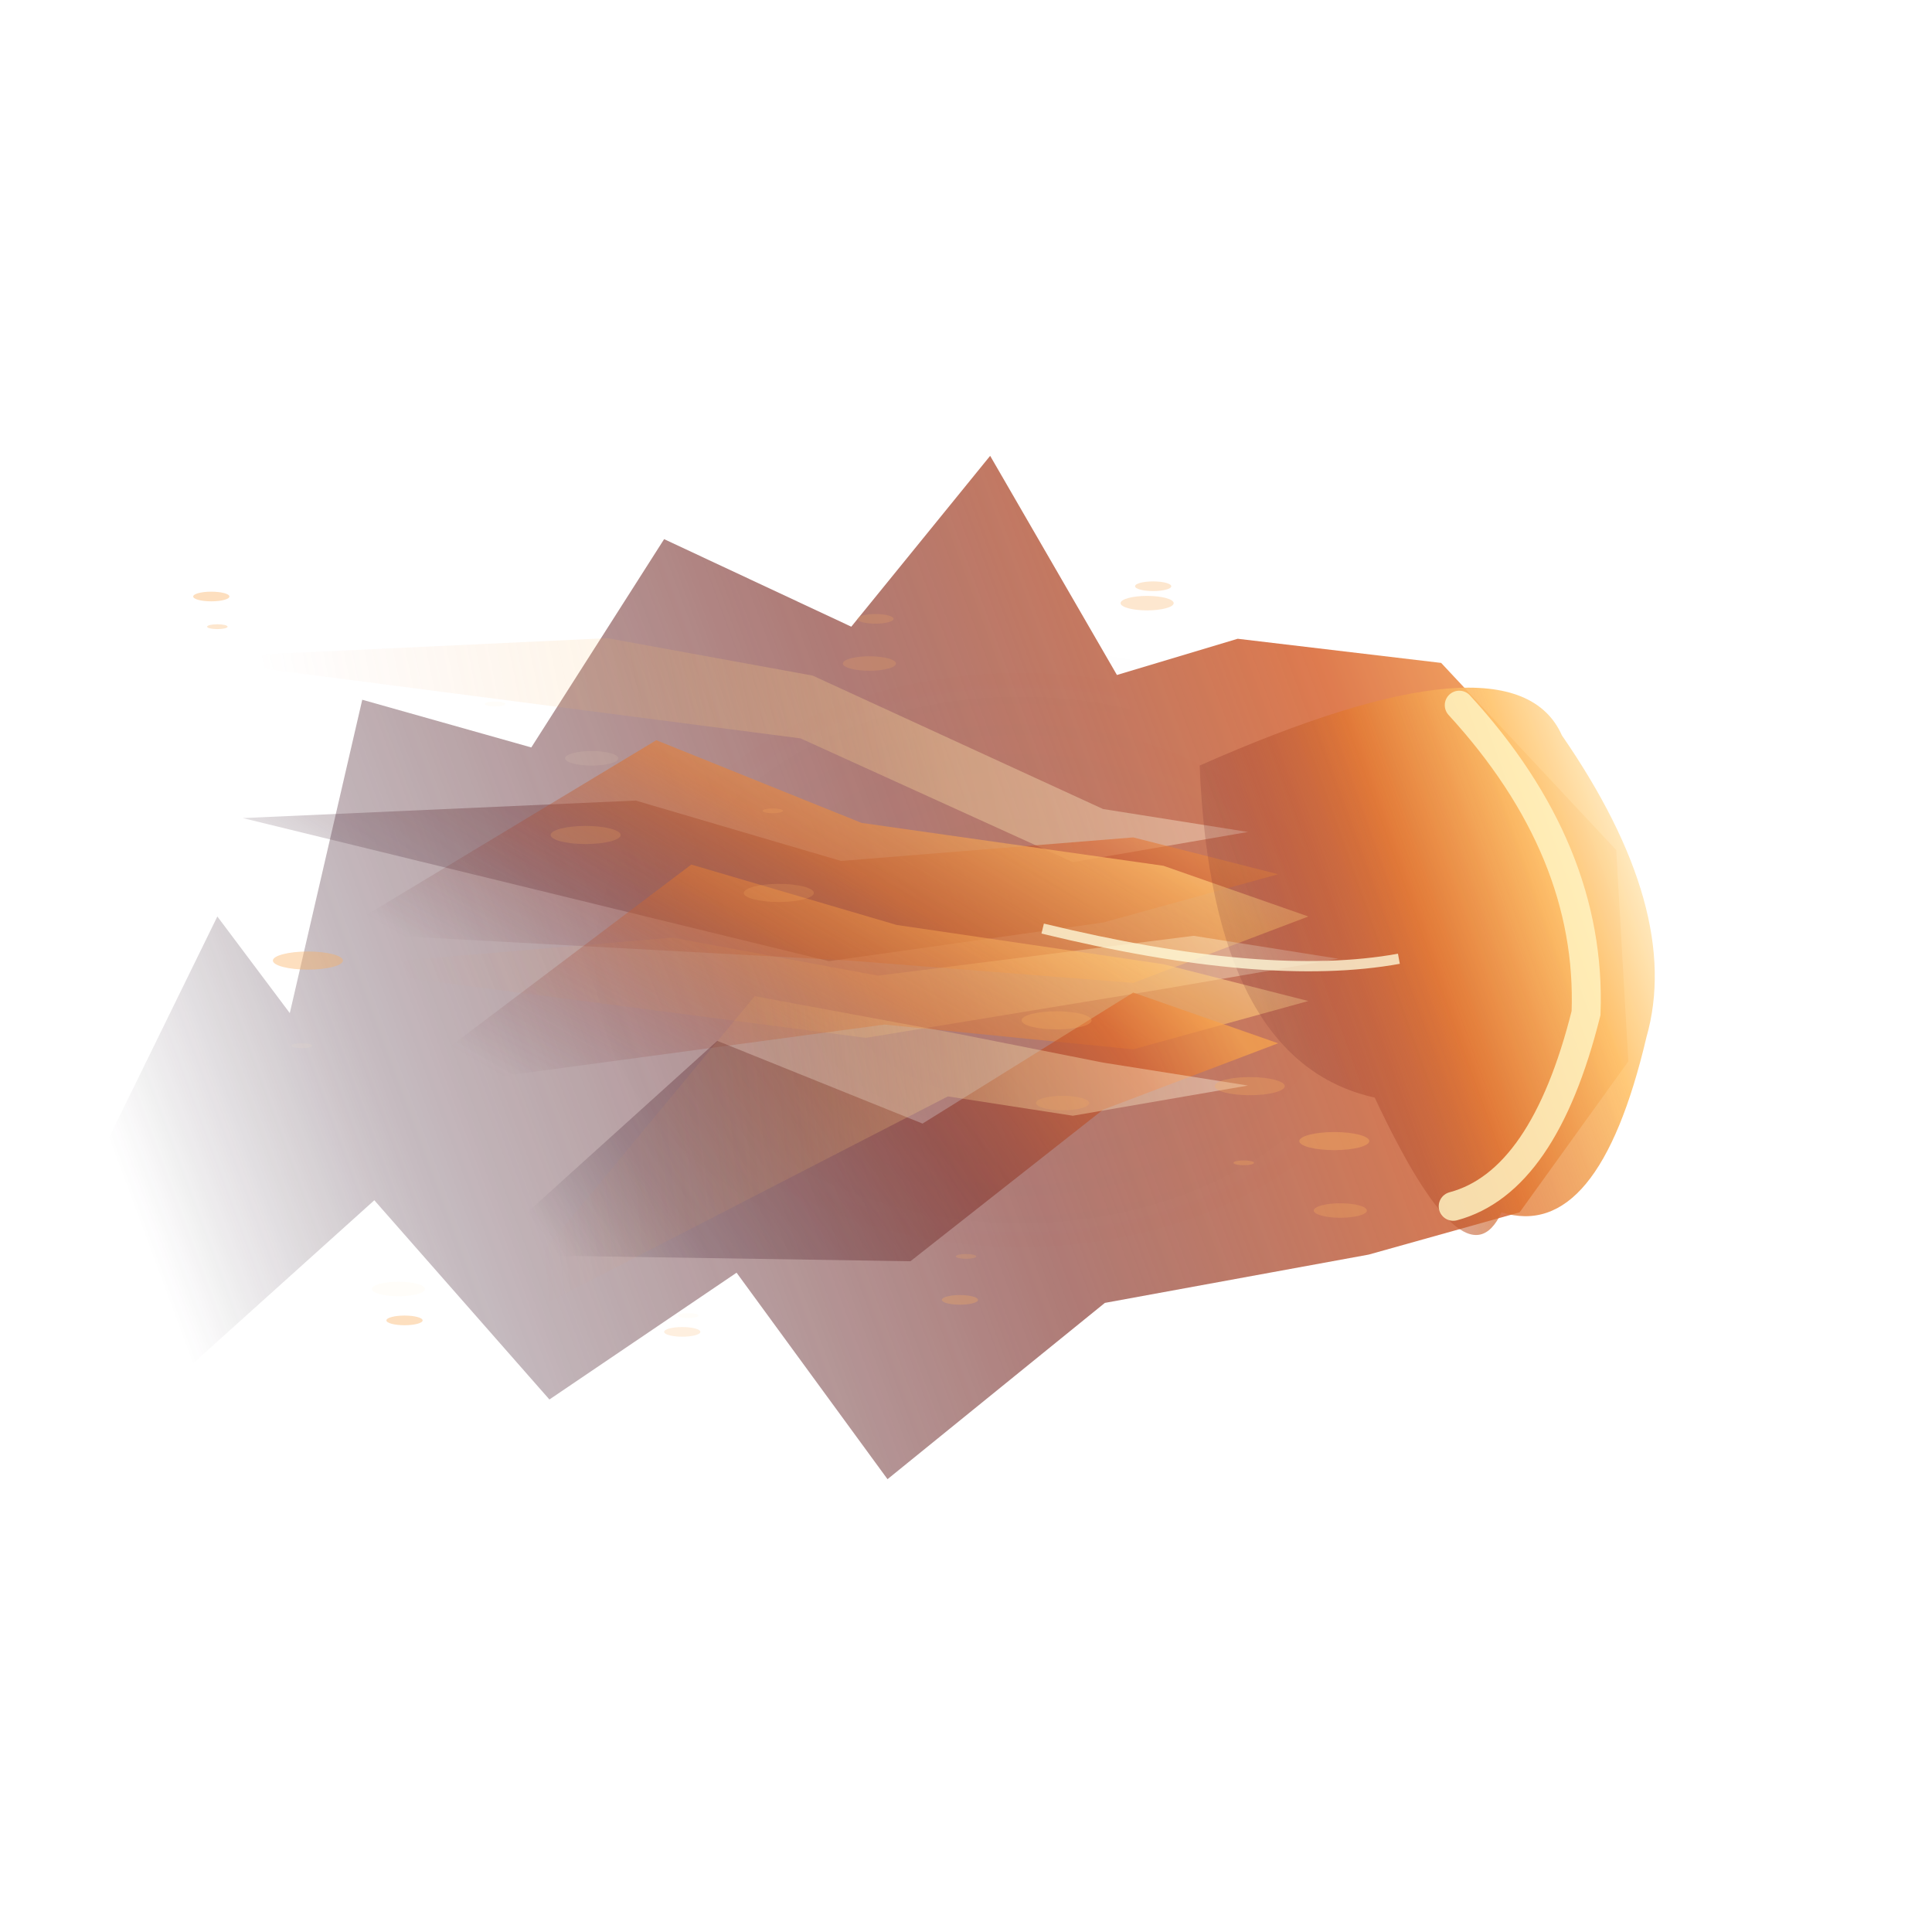
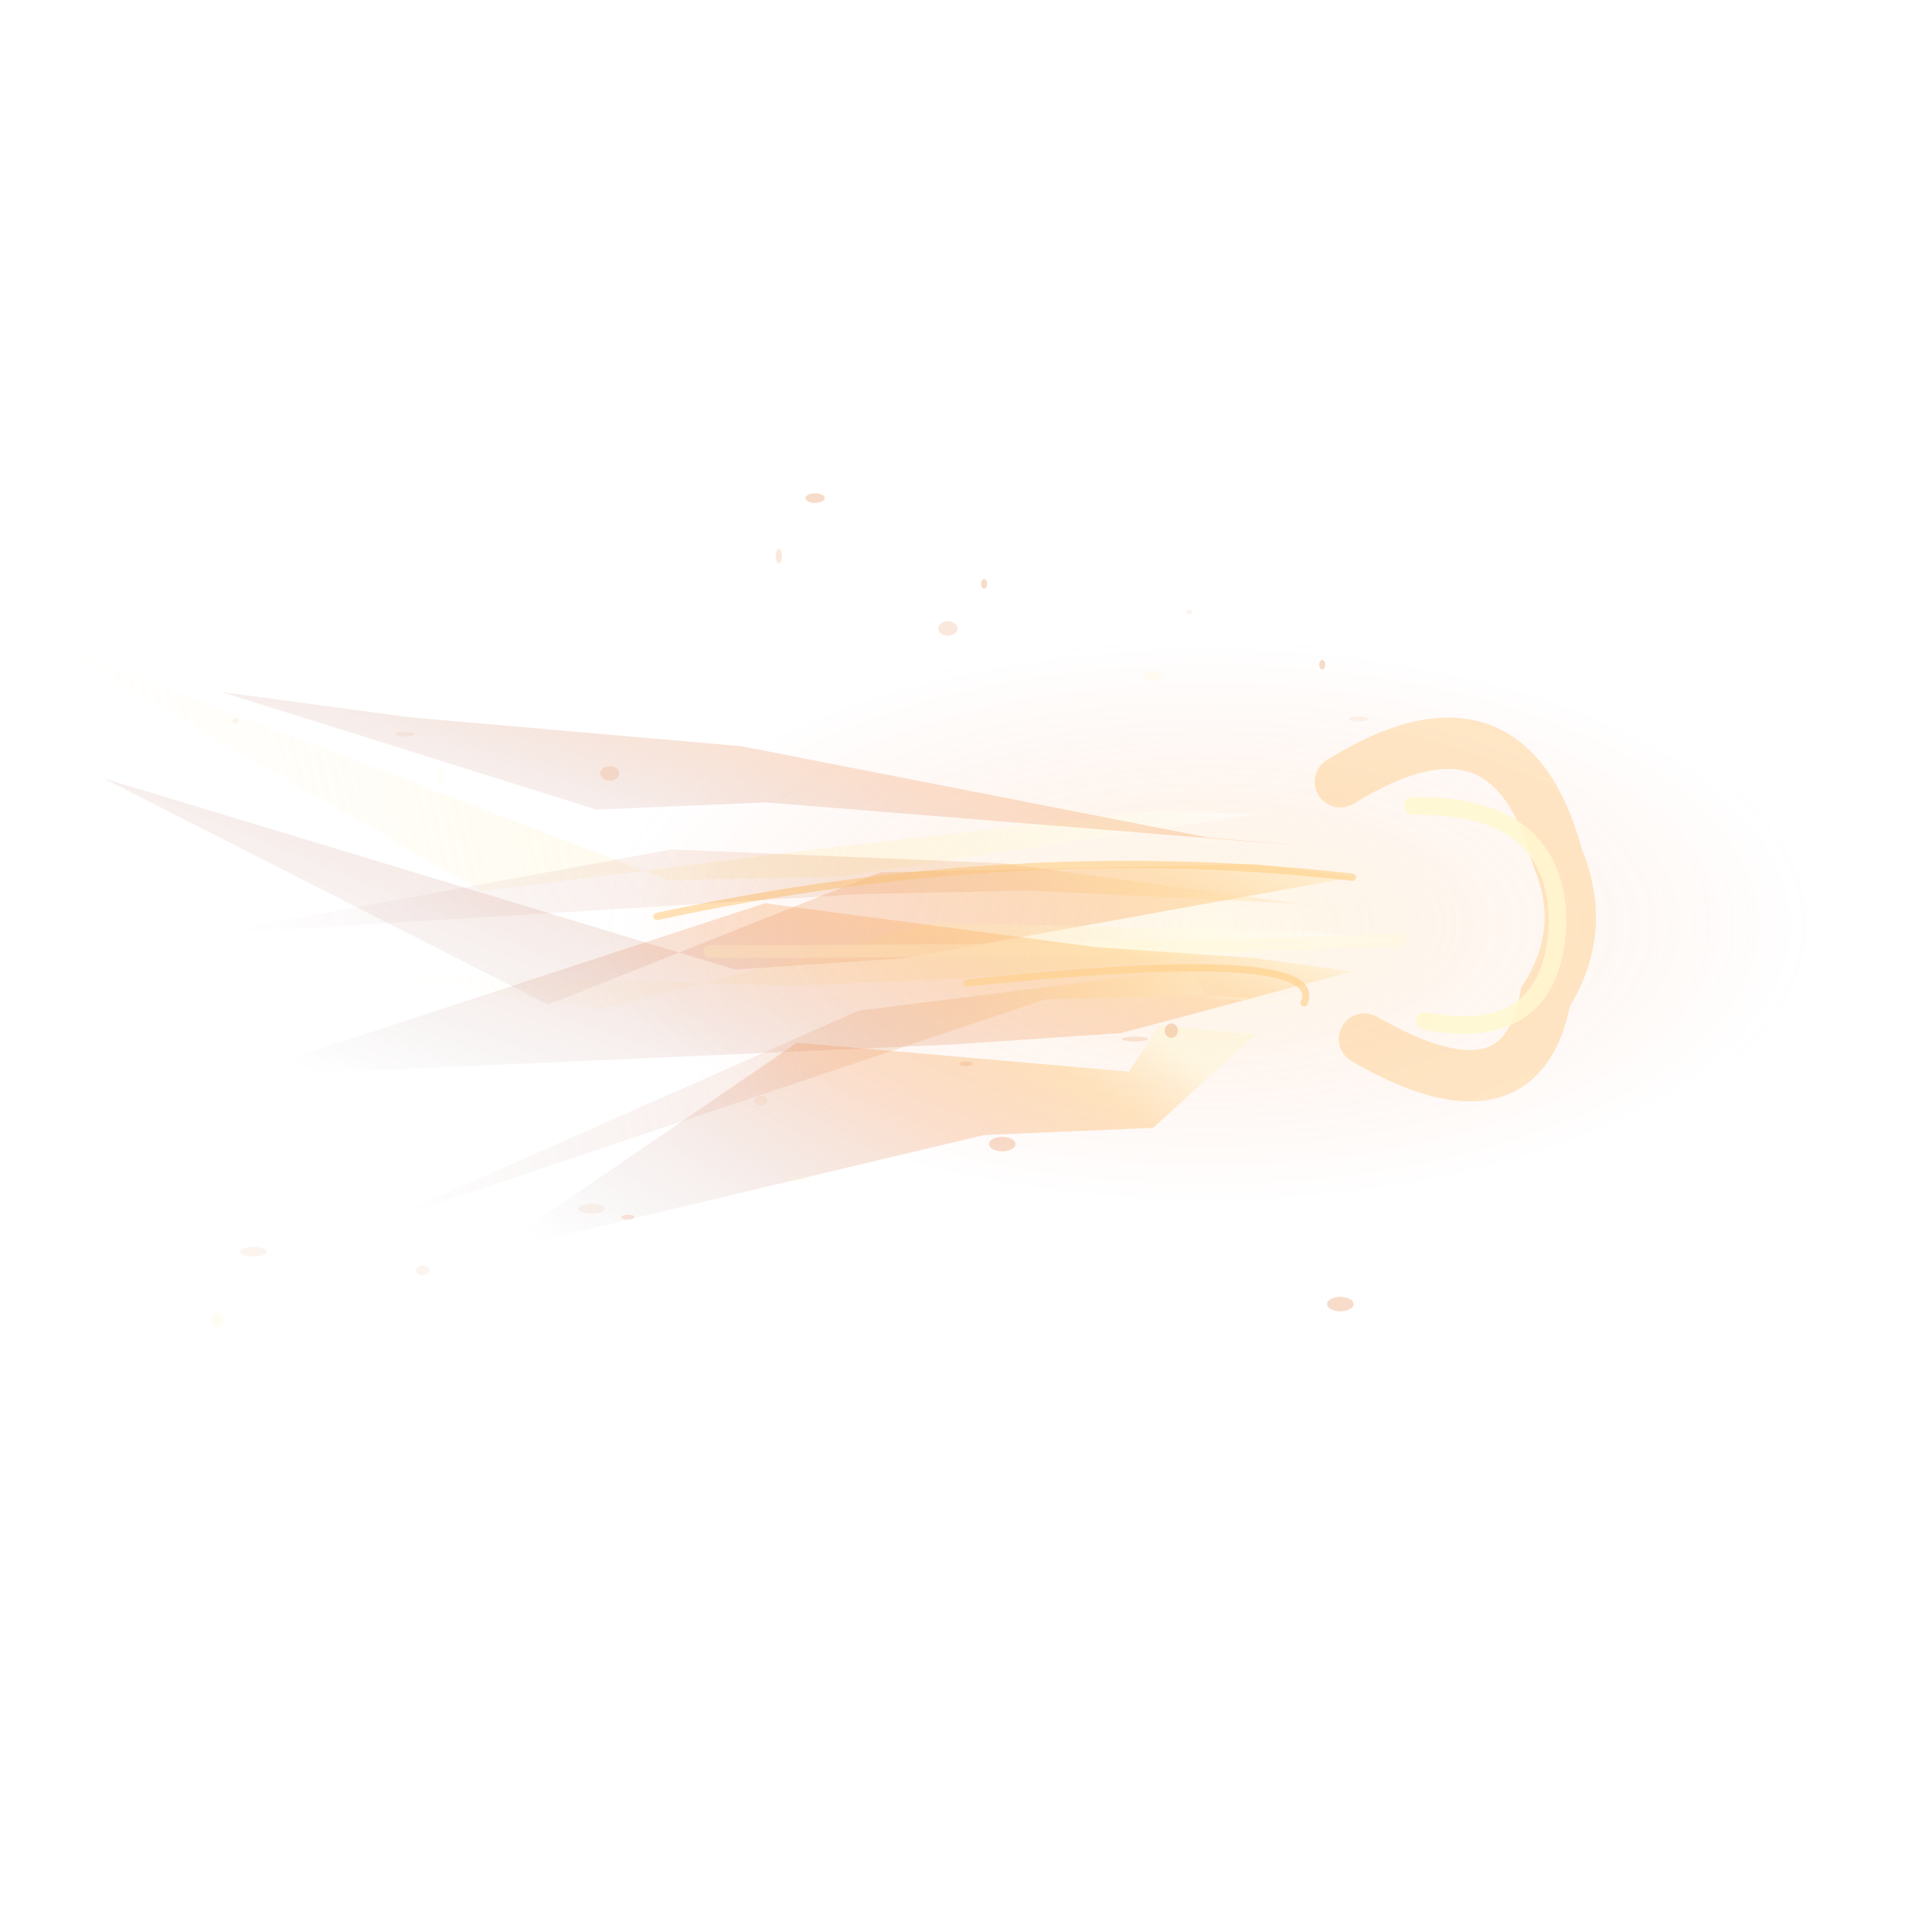
<svg xmlns="http://www.w3.org/2000/svg" width="320" height="320" viewBox="0 0 320 320">
  <defs>
-     <linearGradient id="blood" x1="0%" y1="60%" x2="100%" y2="35%">
-       <stop offset="0" stop-color="#24182b" stop-opacity="0" />
-       <stop offset=".18" stop-color="#462333" stop-opacity=".37" />
-       <stop offset=".55" stop-color="#823129" stop-opacity=".77" />
-       <stop offset=".85" stop-color="#d7602b" />
-       <stop offset="1" stop-color="#fba64b" />
+     <linearGradient id="a" x1="0%" y1="80%" x2="100%" y2="35%">
+       <stop offset="0" stop-color="#542735" stop-opacity="0" />
+       <stop offset=".29" stop-color="#a64b36" stop-opacity=".17" />
+       <stop offset=".60" stop-color="#f18742" stop-opacity=".48" />
+       <stop offset=".85" stop-color="#ffbf67" stop-opacity=".78" />
+       <stop offset="1" stop-color="#fff4ce" stop-opacity=".90" />
    </linearGradient>
-     <linearGradient id="saffron" x1="4%" y1="74%" x2="98%" y2="34%">
-       <stop offset="0" stop-color="#4e2135" stop-opacity="0" />
-       <stop offset=".27" stop-color="#a3422f" stop-opacity=".42" />
-       <stop offset=".52" stop-color="#e27831" stop-opacity=".83" />
-       <stop offset=".81" stop-color="#ffc36c" />
-       <stop offset="1" stop-color="#ffebc0" />
+     <linearGradient id="b" x1="0%" y1="50%" x2="100%" y2="45%">
+       <stop offset="0" stop-color="#802c38" stop-opacity="0" />
+       <stop offset=".41" stop-color="#d47346" stop-opacity=".22" />
+       <stop offset=".78" stop-color="#ffd18a" stop-opacity=".75" />
+       <stop offset="1" stop-color="#fff9e6" />
    </linearGradient>
-     <linearGradient id="white" x1="8%" y1="43%" x2="100%" y2="39%">
-       <stop offset="0" stop-color="#ec803e" stop-opacity="0" />
-       <stop offset=".38" stop-color="#fbbd62" stop-opacity=".35" />
-       <stop offset=".69" stop-color="#ffe6a7" stop-opacity=".87" />
-       <stop offset="1" stop-color="#fffdf2" />
+     <linearGradient id="c" x1="0%" y1="55%" x2="100%" y2="50%">
+       <stop offset="0" stop-color="#fff5c9" stop-opacity="0" />
+       <stop offset=".56" stop-color="#ffe6a2" stop-opacity=".47" />
+       <stop offset=".82" stop-color="#fffce2" stop-opacity=".86" />
+       <stop offset="1" stop-color="#ffffff" />
    </linearGradient>
-     <radialGradient id="dust">
-       <stop offset="0" stop-color="#ffe1a8" stop-opacity=".44" />
-       <stop offset=".21" stop-color="#f9a052" stop-opacity=".22" />
-       <stop offset=".72" stop-color="#9b514b" stop-opacity=".09" />
-       <stop offset="1" stop-color="#5e3144" stop-opacity="0" />
+     <radialGradient id="halo">
+       <stop offset="0" stop-color="#ffe8a2" stop-opacity=".38" />
+       <stop offset=".43" stop-color="#f9a354" stop-opacity=".17" />
+       <stop offset="1" stop-color="#f17051" stop-opacity="0" />
    </radialGradient>
  </defs>
-   <ellipse cx="169" cy="159" rx="74.0" ry="54" fill="url(#dust)" opacity=".16" />
-   <path d="M 12.0 200.8 L 36.0 151.8 L 48.0 167.8 L 60.0 115.9 L 88.0 123.8 L 110.0 89.3 L 141.0 103.8 L 164.0 75.5 L 185.0 111.8 L 205.0 105.8 L 238.7 109.8 L 267.7 140.8 L 269.7 175.8 L 251.7 200.8 L 226.7 207.8 L 183.0 215.8 L 147.0 245.0 L 122.0 210.8 L 91.0 231.8 L 62.0 198.8 L 32.0 225.8 Z" fill="url(#blood)" opacity=".83" />
-   <path d="M 30.1 109.0 L 100.6 105.7 L 134.6 111.9 L 182.7 134.0 L 206.7 137.8 L 177.7 142.8 L 132.6 122.3 L 30.1 109.0 Z" fill="url(#white)" opacity="0.4" />
-   <path d="M 40.2 135.5 L 105.3 132.6 L 139.3 142.6 L 187.7 138.7 L 211.7 144.8 L 182.7 152.8 L 137.3 159.2 L 40.2 135.5 Z" fill="url(#blood)" opacity="0.6" />
-   <path d="M 55.8 154.5 L 108.7 122.6 L 142.7 136.3 L 192.7 143.4 L 216.7 151.8 L 187.7 162.8 L 140.7 159.1 L 55.8 154.5 Z" fill="url(#saffron)" opacity="0.7" />
-   <path d="M 53.6 160.2 L 111.4 155.3 L 145.4 161.6 L 197.7 155.0 L 221.7 158.8 L 192.7 163.8 L 143.4 171.9 L 53.6 160.2 Z" fill="url(#white)" opacity="0.4" />
-   <path d="M 64.8 180.7 L 114.5 143.2 L 148.5 153.2 L 192.7 159.7 L 216.7 165.8 L 187.7 173.8 L 146.5 169.7 L 64.8 180.7 Z" fill="url(#saffron)" opacity="0.6" />
-   <path d="M 79.6 207.8 L 118.8 172.4 L 152.8 186.1 L 187.7 164.4 L 211.7 172.8 L 182.7 183.8 L 150.8 208.9 L 79.6 207.8 Z" fill="url(#blood)" opacity="0.7" />
-   <path d="M 77.2 222.7 L 125.0 165.0 L 159.0 171.3 L 182.7 176.0 L 206.7 179.8 L 177.7 184.8 L 157.0 181.6 L 77.2 222.7 Z" fill="url(#white)" opacity="0.4" />
-   <path d="M198.7 126.8 Q250.7 103.8 258.7 121.8 Q278.7 150.8 272.7 171.8 Q264.7 205.8 248.7 200.8 Q242.7 213.8 227.7 181.8 Q200.7 175.8 198.7 126.8 Z" fill="url(#saffron)" opacity=".92" />
-   <path d="M241.7 116.8 Q263.7 140.8 262.7 167.8 Q255.7 195.8 240.7 199.8" fill="none" stroke="#fff4c3" stroke-width="4.8" stroke-linecap="round" opacity=".83" />
-   <path d="M172.7 153.8 Q209.7 162.8 231.7 158.8" fill="none" stroke="#fffad8" stroke-width="1.7" opacity=".78" />
-   <ellipse cx="114.0" cy="217.9" rx="1.7" ry="0.4" fill="#ffefbd" opacity="0.1" />
-   <ellipse cx="145.0" cy="102.5" rx="3.0" ry="0.8" fill="#f9ae5f" opacity="0.2" />
-   <ellipse cx="176.0" cy="182.7" rx="4.4" ry="1.2" fill="#f9ae5f" opacity="0.2" />
-   <ellipse cx="207.0" cy="179.9" rx="5.8" ry="1.5" fill="#f9ae5f" opacity="0.3" />
-   <ellipse cx="36.0" cy="103.8" rx="1.7" ry="0.4" fill="#f9ae5f" opacity="0.3" />
-   <ellipse cx="67.0" cy="218.7" rx="3.0" ry="0.8" fill="#f9ae5f" opacity="0.4" />
-   <ellipse cx="98.0" cy="125.6" rx="4.4" ry="1.2" fill="#ffefbd" opacity="0.1" />
-   <ellipse cx="129.0" cy="147.9" rx="5.8" ry="1.5" fill="#f9ae5f" opacity="0.2" />
-   <ellipse cx="160.0" cy="208.1" rx="1.7" ry="0.4" fill="#f9ae5f" opacity="0.2" />
-   <ellipse cx="191.0" cy="97.1" rx="3.0" ry="0.8" fill="#f9ae5f" opacity="0.3" />
-   <ellipse cx="222.0" cy="200.5" rx="4.4" ry="1.2" fill="#f9ae5f" opacity="0.3" />
-   <ellipse cx="51.0" cy="159.1" rx="5.8" ry="1.5" fill="#f9ae5f" opacity="0.4" />
-   <ellipse cx="82.0" cy="116.6" rx="1.7" ry="0.4" fill="#ffefbd" opacity="0.1" />
-   <ellipse cx="113.0" cy="220.6" rx="3.0" ry="0.8" fill="#f9ae5f" opacity="0.2" />
-   <ellipse cx="144.0" cy="109.9" rx="4.4" ry="1.2" fill="#f9ae5f" opacity="0.2" />
-   <ellipse cx="175.0" cy="169.0" rx="5.8" ry="1.5" fill="#f9ae5f" opacity="0.3" />
-   <ellipse cx="206.0" cy="192.6" rx="1.7" ry="0.4" fill="#f9ae5f" opacity="0.3" />
-   <ellipse cx="35.0" cy="98.8" rx="3.0" ry="0.8" fill="#f9ae5f" opacity="0.4" />
-   <ellipse cx="66.0" cy="213.5" rx="4.4" ry="1.2" fill="#ffefbd" opacity="0.1" />
-   <ellipse cx="97.0" cy="138.3" rx="5.8" ry="1.5" fill="#f9ae5f" opacity="0.2" />
-   <ellipse cx="128.0" cy="134.3" rx="1.7" ry="0.4" fill="#f9ae5f" opacity="0.2" />
-   <ellipse cx="159.0" cy="215.3" rx="3.0" ry="0.8" fill="#f9ae5f" opacity="0.3" />
-   <ellipse cx="190.0" cy="99.9" rx="4.4" ry="1.2" fill="#f9ae5f" opacity="0.3" />
-   <ellipse cx="221.0" cy="189.0" rx="5.8" ry="1.5" fill="#f9ae5f" opacity="0.4" />
-   <ellipse cx="50.0" cy="173.2" rx="1.7" ry="0.4" fill="#ffefbd" opacity="0.1" />
+   <ellipse cx="200.0" cy="153.1" rx="100" ry="47" fill="url(#halo)" opacity=".58" />
+   <path d="M 7.3 106.2 L 79.8 147.6 L 134.8 140.7 L 192.0 134.2 L 208.0 134.9 L 138.8 145.2 L 110.8 145.8 L 7.3 106.2 Z" fill="url(#c)" opacity="0.5" />
+   <path d="M 36.6 114.6 L 67.8 118.8 L 122.8 123.6 L 200.0 138.7 L 216.0 140.1 L 126.8 132.9 L 98.8 134.1 L 36.6 114.6 Z" fill="url(#a)" opacity="0.5" />
+   <path d="M 17.1 128.9 L 90.8 166.4 L 145.8 144.5 L 208.0 143.1 L 224.0 145.3 L 149.8 158.7 L 121.8 160.6 L 17.1 128.9 Z" fill="url(#a)" opacity="0.5" />
+   <path d="M108.8 151.8 Q168.8 138.9 224.0 145.3" fill="none" stroke="#ffcf85" stroke-width="1.2" opacity=".60" stroke-linecap="round" />
+   <path d="M 34.8 154.7 L 111.2 140.7 L 166.2 143.0 L 216.0 149.8 L 232.0 150.5 L 170.2 147.5 L 142.2 148.1 L 34.8 154.7 Z" fill="url(#b)" opacity="0.5" />
+   <path d="M 59.3 160.9 L 99.6 167.2 L 154.6 152.8 L 216.0 154.3 L 232.0 155.7 L 158.6 162.1 L 130.6 163.3 L 59.3 160.9 Z" fill="url(#c)" opacity="0.5" />
+   <path d="M117.6 157.6 Q177.6 157.7 232.0 155.7" fill="none" stroke="#fff9de" stroke-width="2.1" opacity=".60" stroke-linecap="round" />
+   <path d="M 39.0 178.3 L 126.7 149.6 L 181.7 156.9 L 208.0 158.7 L 224.0 160.9 L 185.7 171.1 L 157.7 173.0 L 39.0 178.3 Z" fill="url(#a)" opacity="0.5" />
+   <path d="M 62.4 202.7 L 142.2 167.4 L 197.2 160.5 L 200.0 165.4 L 216.0 166.1 L 201.2 164.9 L 173.2 165.5 L 62.4 202.7 Z" fill="url(#b)" opacity="0.5" />
+   <path d="M160.2 162.8 Q220.2 156.5 216.0 166.1" fill="none" stroke="#ffcf85" stroke-width="1.2" opacity=".60" stroke-linecap="round" />
+   <path d="M 81.3 207.4 L 132.0 172.7 L 187.0 177.5 L 192.0 169.9 L 208.0 171.3 L 191.0 186.8 L 163.0 188.0 L 81.3 207.4 Z" fill="url(#a)" opacity="0.5" />
+   <path d="M222.0 129.5 Q250.0 112.1 258.0 142.1 Q263.0 154.1 256.0 165.1 Q252.0 187.1 226.0 172.1" fill="none" stroke="#ffc474" stroke-width="8.5" stroke-linecap="round" opacity=".39" />
+   <path d="M234.0 133.5 Q258.0 133.1 258.0 153.1 Q257.0 173.1 236.0 169.1" fill="none" stroke="#fff8cf" stroke-width="2.9" stroke-linecap="round" opacity=".83" />
+   <ellipse cx="95.0" cy="140.2" rx="0.5" ry="0.4" fill="#fff7d6" opacity="0.1" />
+   <ellipse cx="126.0" cy="182.3" rx="1.1" ry="0.8" fill="#e58b4e" opacity="0.1" />
+   <ellipse cx="157.0" cy="104.1" rx="1.6" ry="1.2" fill="#e58b4e" opacity="0.2" />
+   <ellipse cx="188.0" cy="172.1" rx="2.2" ry="0.4" fill="#e58b4e" opacity="0.2" />
+   <ellipse cx="219.0" cy="110.1" rx="0.5" ry="0.8" fill="#e58b4e" opacity="0.3" />
+   <ellipse cx="36.0" cy="218.6" rx="1.1" ry="1.2" fill="#fff7d6" opacity="0.3" />
+   <ellipse cx="67.0" cy="121.6" rx="1.6" ry="0.4" fill="#e58b4e" opacity="0.1" />
+   <ellipse cx="98.0" cy="200.2" rx="2.2" ry="0.8" fill="#e58b4e" opacity="0.1" />
+   <ellipse cx="129.0" cy="92.1" rx="0.5" ry="1.2" fill="#e58b4e" opacity="0.2" />
+   <ellipse cx="160.0" cy="176.2" rx="1.1" ry="0.4" fill="#e58b4e" opacity="0.2" />
+   <ellipse cx="191.0" cy="112.0" rx="1.6" ry="0.8" fill="#fff7d6" opacity="0.3" />
+   <ellipse cx="222.0" cy="216.0" rx="2.2" ry="1.2" fill="#e58b4e" opacity="0.3" />
+   <ellipse cx="39.0" cy="119.4" rx="0.5" ry="0.4" fill="#e58b4e" opacity="0.1" />
+   <ellipse cx="70.0" cy="210.4" rx="1.1" ry="0.8" fill="#e58b4e" opacity="0.1" />
+   <ellipse cx="101.0" cy="128.1" rx="1.6" ry="1.2" fill="#e58b4e" opacity="0.2" />
+   <ellipse cx="132.0" cy="195.2" rx="2.2" ry="0.4" fill="#fff7d6" opacity="0.2" />
+   <ellipse cx="163.0" cy="96.7" rx="0.5" ry="0.8" fill="#e58b4e" opacity="0.3" />
+   <ellipse cx="194.0" cy="170.7" rx="1.1" ry="1.2" fill="#e58b4e" opacity="0.3" />
+   <ellipse cx="225.0" cy="119.1" rx="1.6" ry="0.4" fill="#e58b4e" opacity="0.1" />
+   <ellipse cx="42.0" cy="207.3" rx="2.2" ry="0.8" fill="#e58b4e" opacity="0.1" />
+   <ellipse cx="73.0" cy="128.7" rx="0.5" ry="1.2" fill="#fff7d6" opacity="0.2" />
+   <ellipse cx="104.0" cy="201.6" rx="1.1" ry="0.4" fill="#e58b4e" opacity="0.2" />
+   <ellipse cx="135.0" cy="82.5" rx="1.6" ry="0.8" fill="#e58b4e" opacity="0.3" />
+   <ellipse cx="166.0" cy="189.5" rx="2.2" ry="1.2" fill="#e58b4e" opacity="0.3" />
+   <ellipse cx="197.0" cy="101.4" rx="0.5" ry="0.4" fill="#e58b4e" opacity="0.1" />
</svg>
